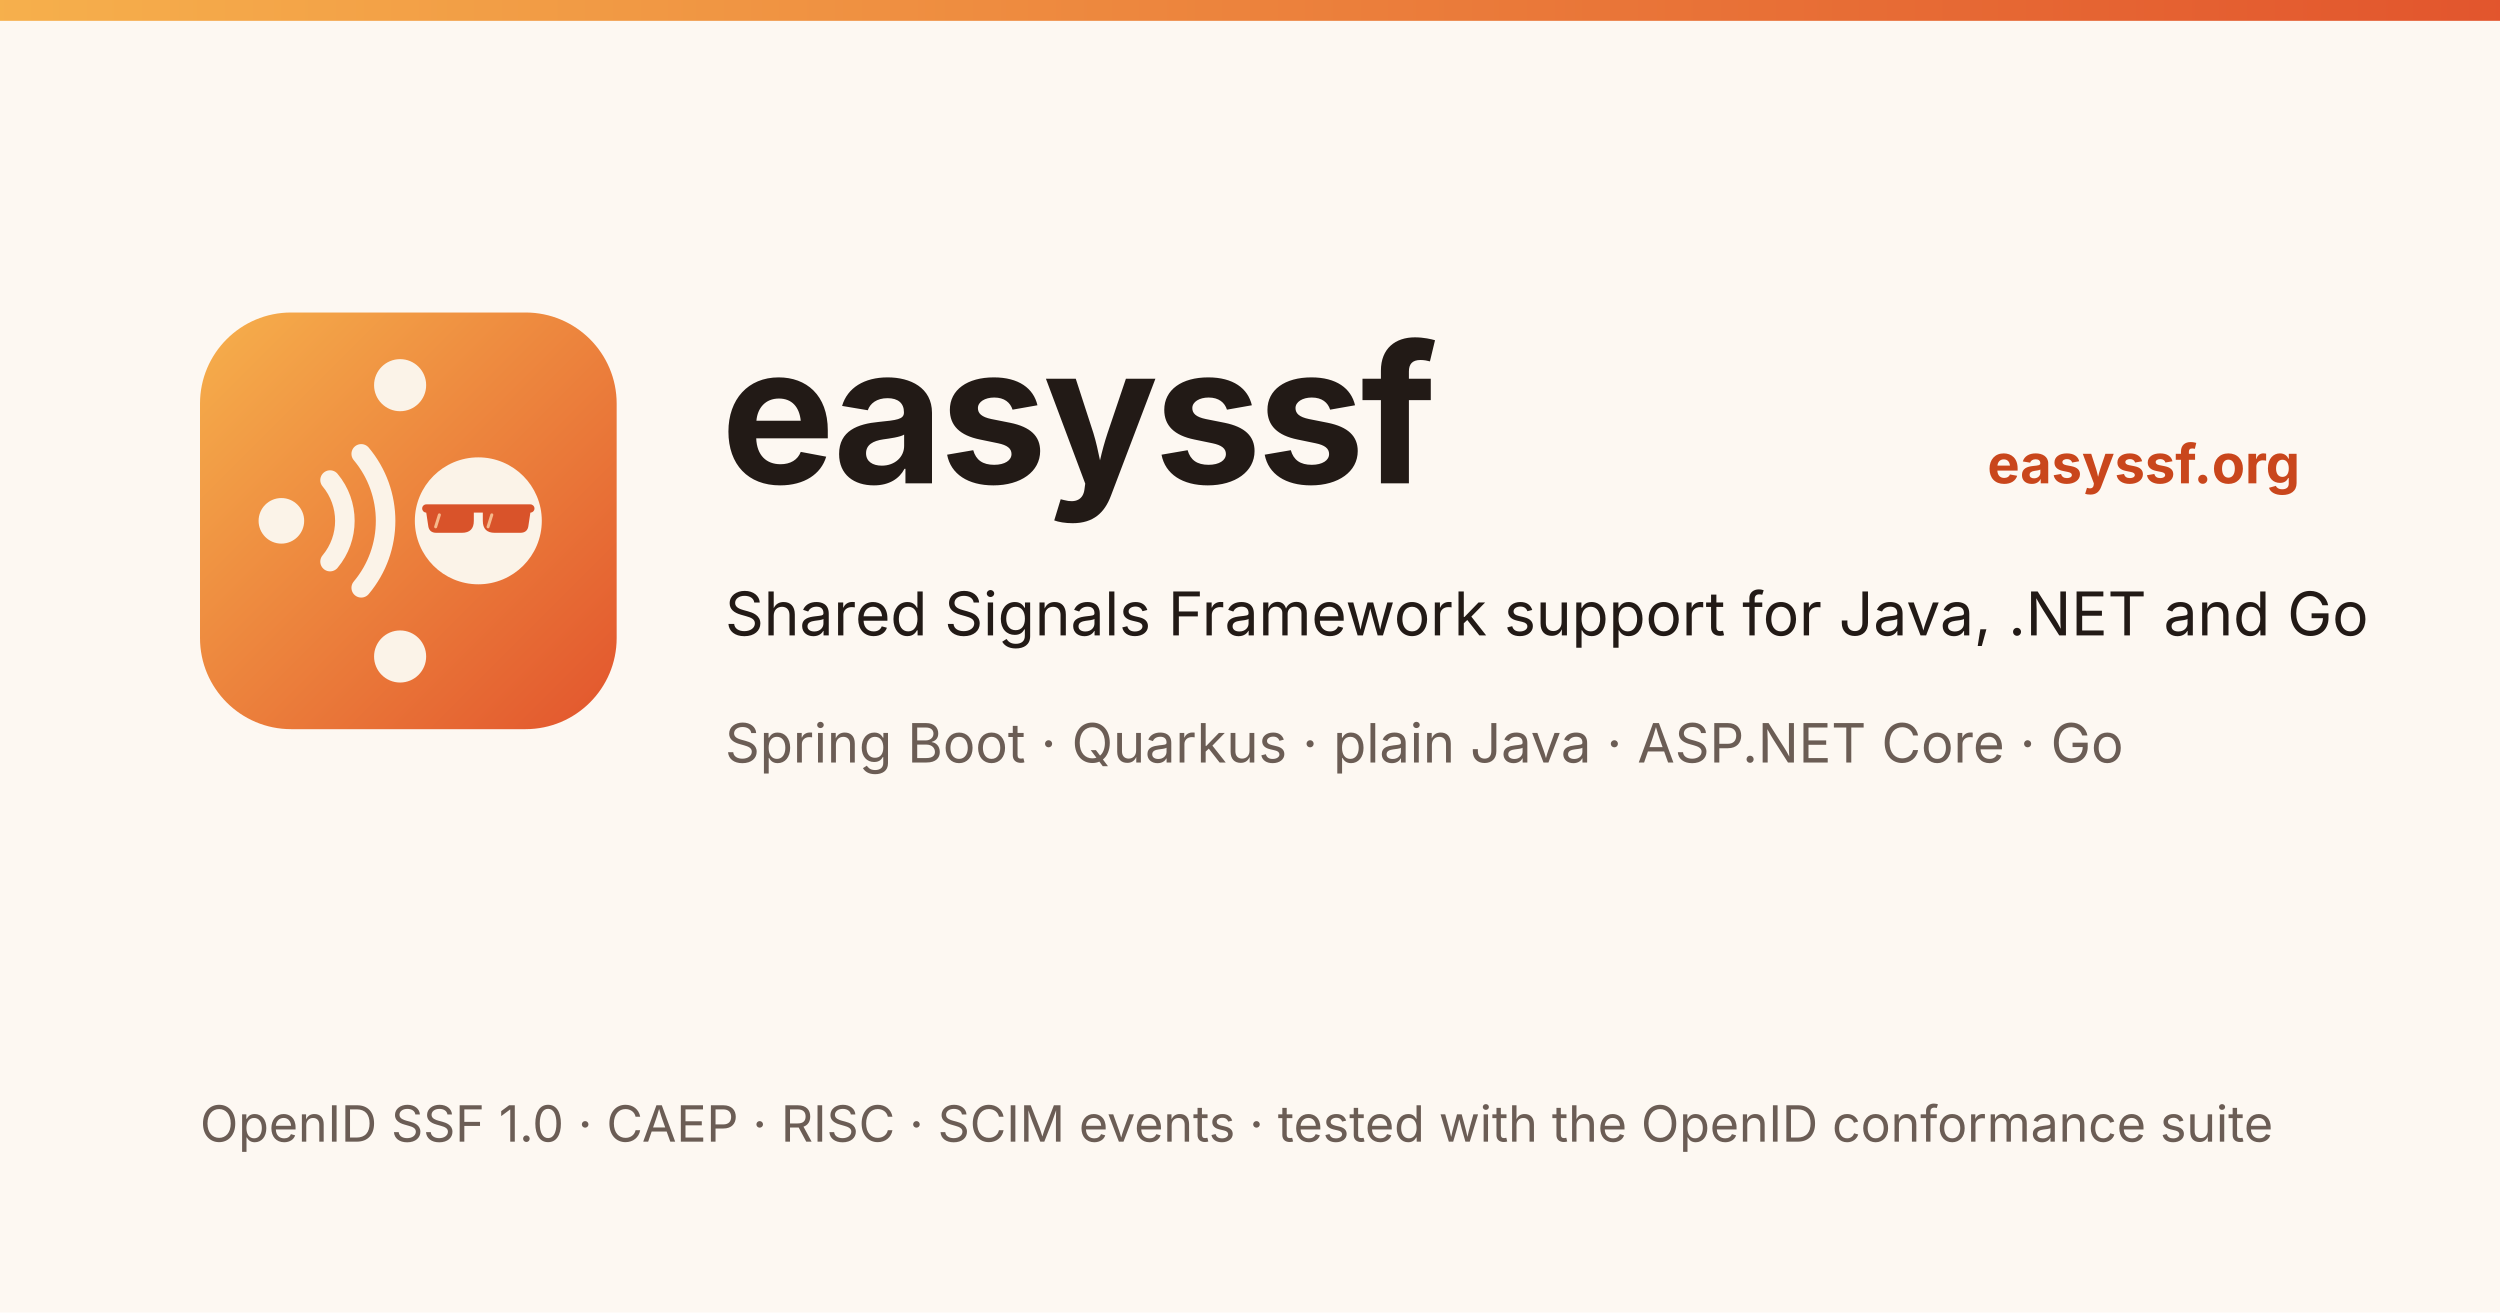
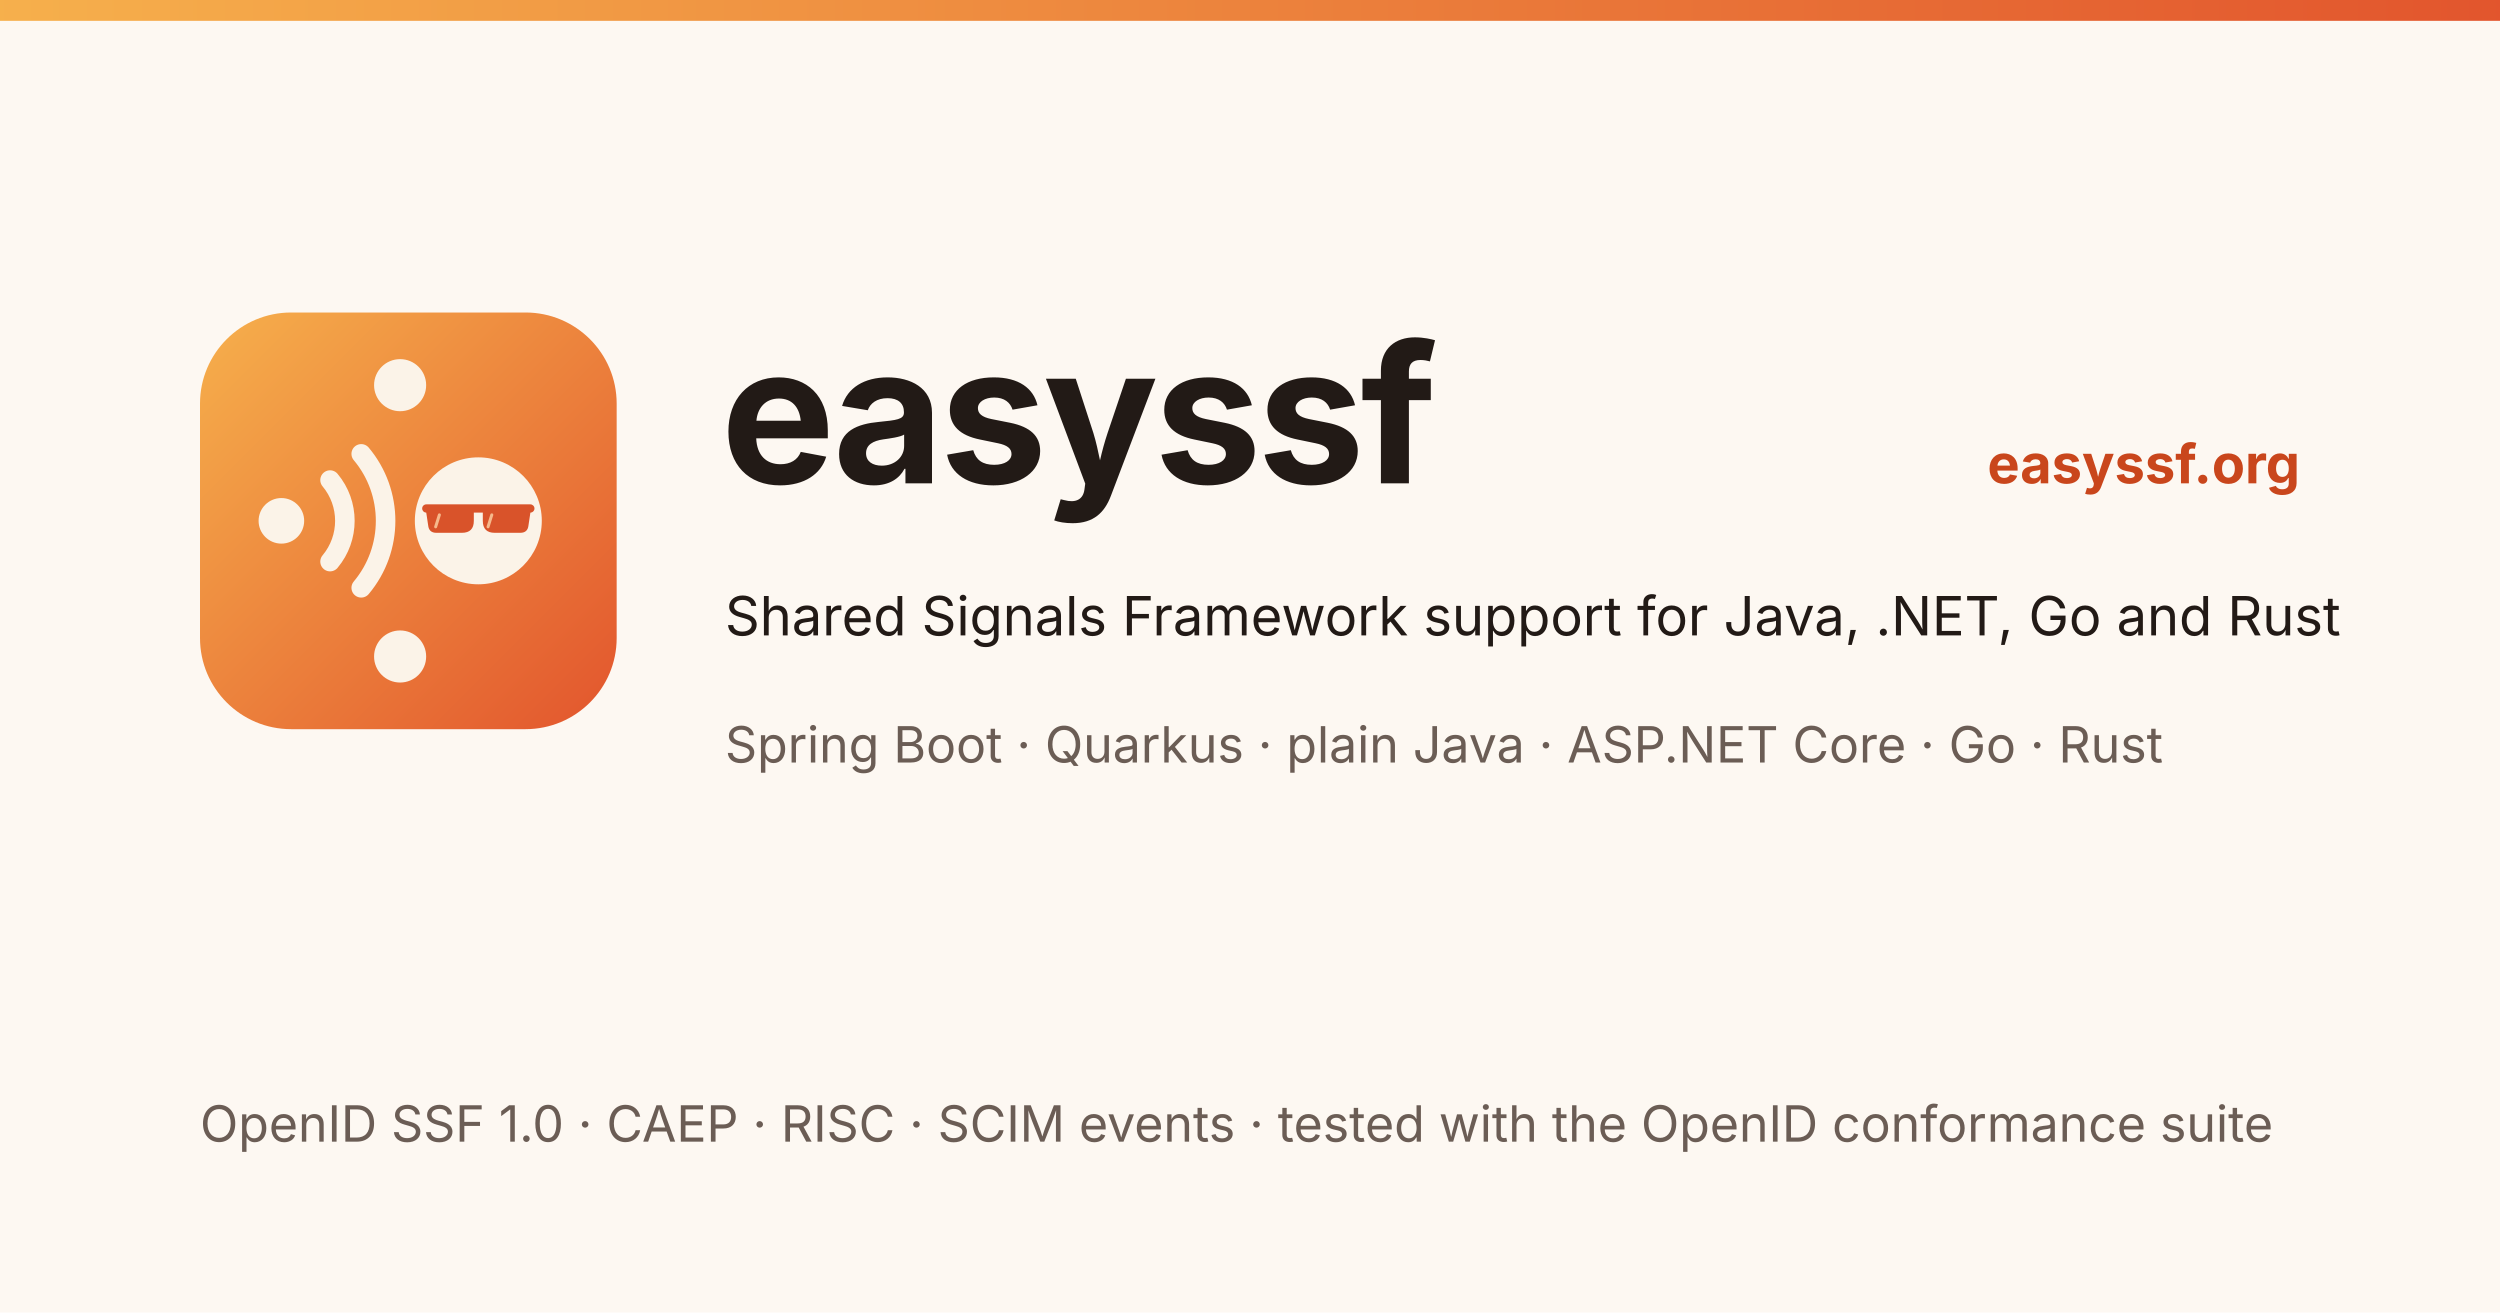
- <svg xmlns="http://www.w3.org/2000/svg" viewBox="0 0 1200 630" width="1200" height="630" role="img" aria-label="easyssf – Shared Signals Framework support for Java, .NET and Go">
+ <svg xmlns="http://www.w3.org/2000/svg" viewBox="0 0 1200 630" width="1200" height="630" role="img" aria-label="easyssf – Shared Signals Framework support for Java, .NET, Go and Rust">
  <defs>
    <linearGradient id="og_bar" x1="0" x2="1">
      <stop offset="0" stop-color="#F6B04C" />
      <stop offset="1" stop-color="#E2552D" />
    </linearGradient>
  </defs>
  <rect width="1200" height="630" fill="#FDF8F2" />
  <rect width="1200" height="10" fill="url(#og_bar)" />
  <svg x="96" y="150" width="200" height="200" viewBox="0 0 512 512">
    <defs>
      <linearGradient id="og_tile" x1="0" y1="0" x2="1" y2="1">
        <stop offset="0" stop-color="#F6B04C" />
        <stop offset="1" stop-color="#E2552D" />
      </linearGradient>
    </defs>
    <rect width="512" height="512" rx="112" fill="url(#og_tile)" />
    <circle cx="100" cy="256" r="28" fill="#FBF3E8" />
    <path d="M159.8 205.9A78 78 0 0 1 159.8 306.1" fill="none" stroke="#FBF3E8" stroke-width="24" stroke-linecap="round" />
    <path d="M198.1 173.7A128 128 0 0 1 198.1 338.3" fill="none" stroke="#FBF3E8" stroke-width="24" stroke-linecap="round" />
    <circle cx="245.9" cy="89.3" r="32" fill="#FBF3E8" />
    <circle cx="245.9" cy="422.7" r="32" fill="#FBF3E8" />
    <circle cx="342" cy="256" r="78" fill="#FBF3E8" />
    <g transform="translate(342 250.48) scale(0.92)">
      <rect x="-75" y="-16" width="150" height="11" rx="5.5" fill="#D9532A" />
      <path d="M-70 -8H-6V6Q-6 22 -22 22H-56Q-66 22 -67 12Z" fill="#D9532A" />
      <path d="M70 -8H6V6Q6 22 22 22H56Q66 22 67 12Z" fill="#D9532A" />
      <path d="M-52 -2L-57 14M18 -2L13 14" stroke="#F6B98C" stroke-width="4" stroke-linecap="round" />
    </g>
  </svg>
  <g font-family="Inter, 'Helvetica Neue', Helvetica, Arial, sans-serif">
    <text x="346" y="232" font-size="92" font-weight="700" fill="#221A16" letter-spacing="-2">easyssf</text>
    <text x="1104" y="232" font-size="26" font-weight="700" fill="#C9461C" text-anchor="end">easyssf.org</text>
-     <text x="348" y="305" font-size="29" fill="#221A16">Shared Signals Framework support for Java, .NET and Go</text>
-     <text x="348" y="366" font-size="26" fill="#6B5D55">Spring Boot · Quarkus · plain Java · ASP.NET Core · Go</text>
+     <text x="348" y="305" font-size="26" fill="#221A16">Shared Signals Framework support for Java, .NET, Go and Rust</text>
+     <text x="348" y="366" font-size="24" fill="#6B5D55">Spring Boot · Quarkus · plain Java · ASP.NET Core · Go · Rust</text>
    <text x="96" y="548" font-size="24" fill="#6B5D55">OpenID SSF 1.0 · CAEP · RISC · SCIM events · tested with the OpenID conformance suite</text>
  </g>
</svg>
